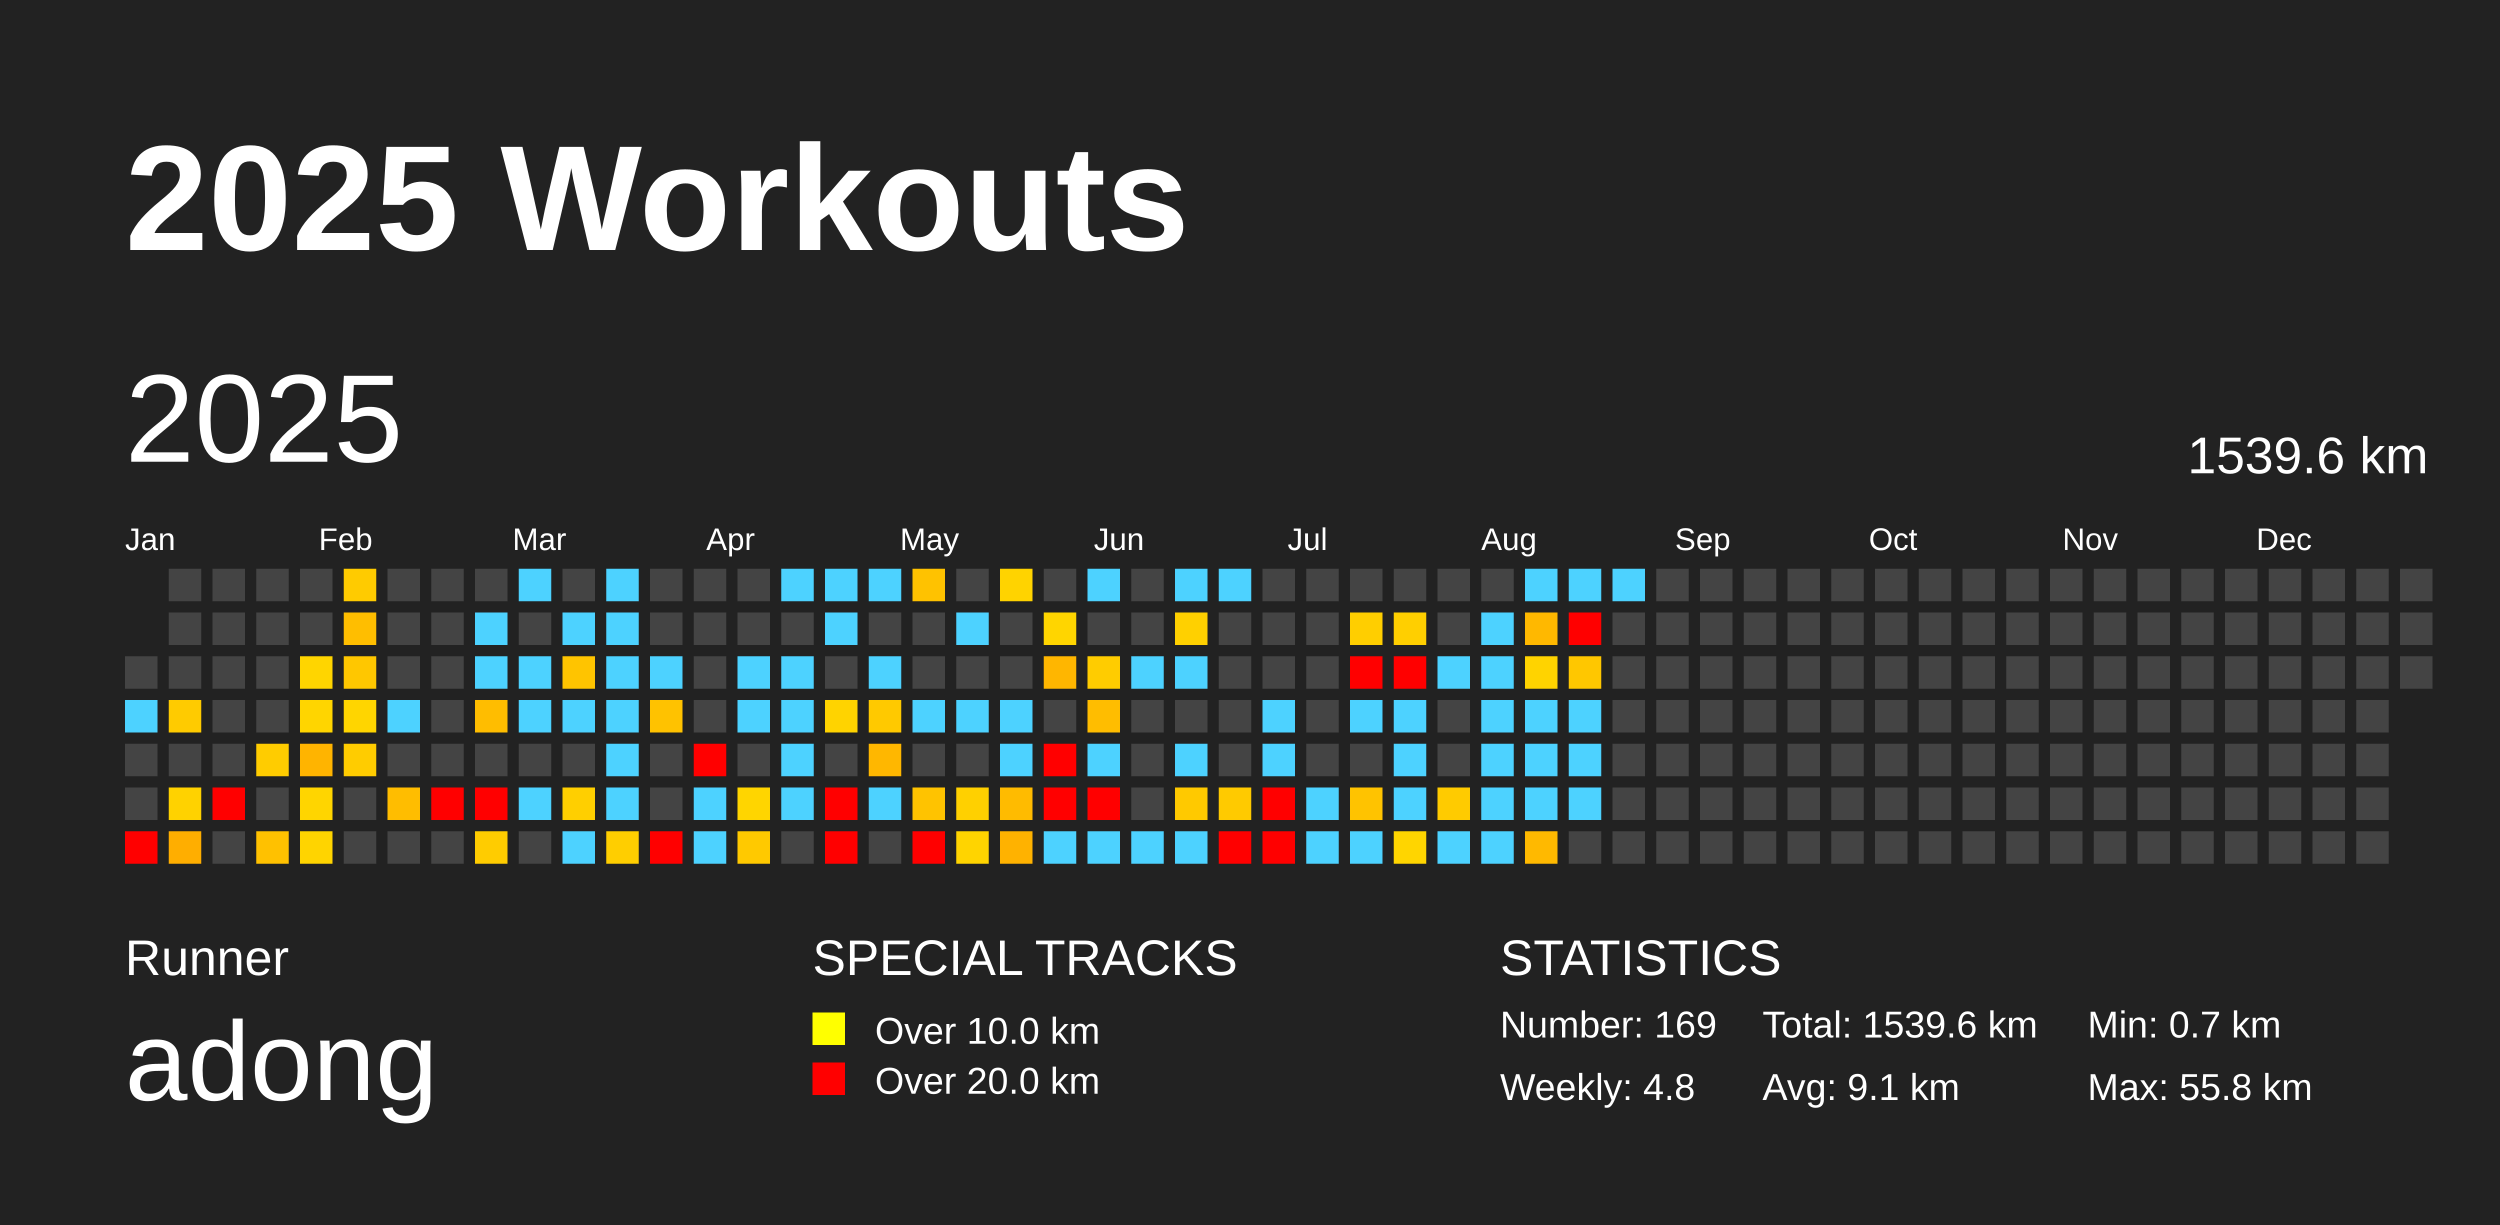
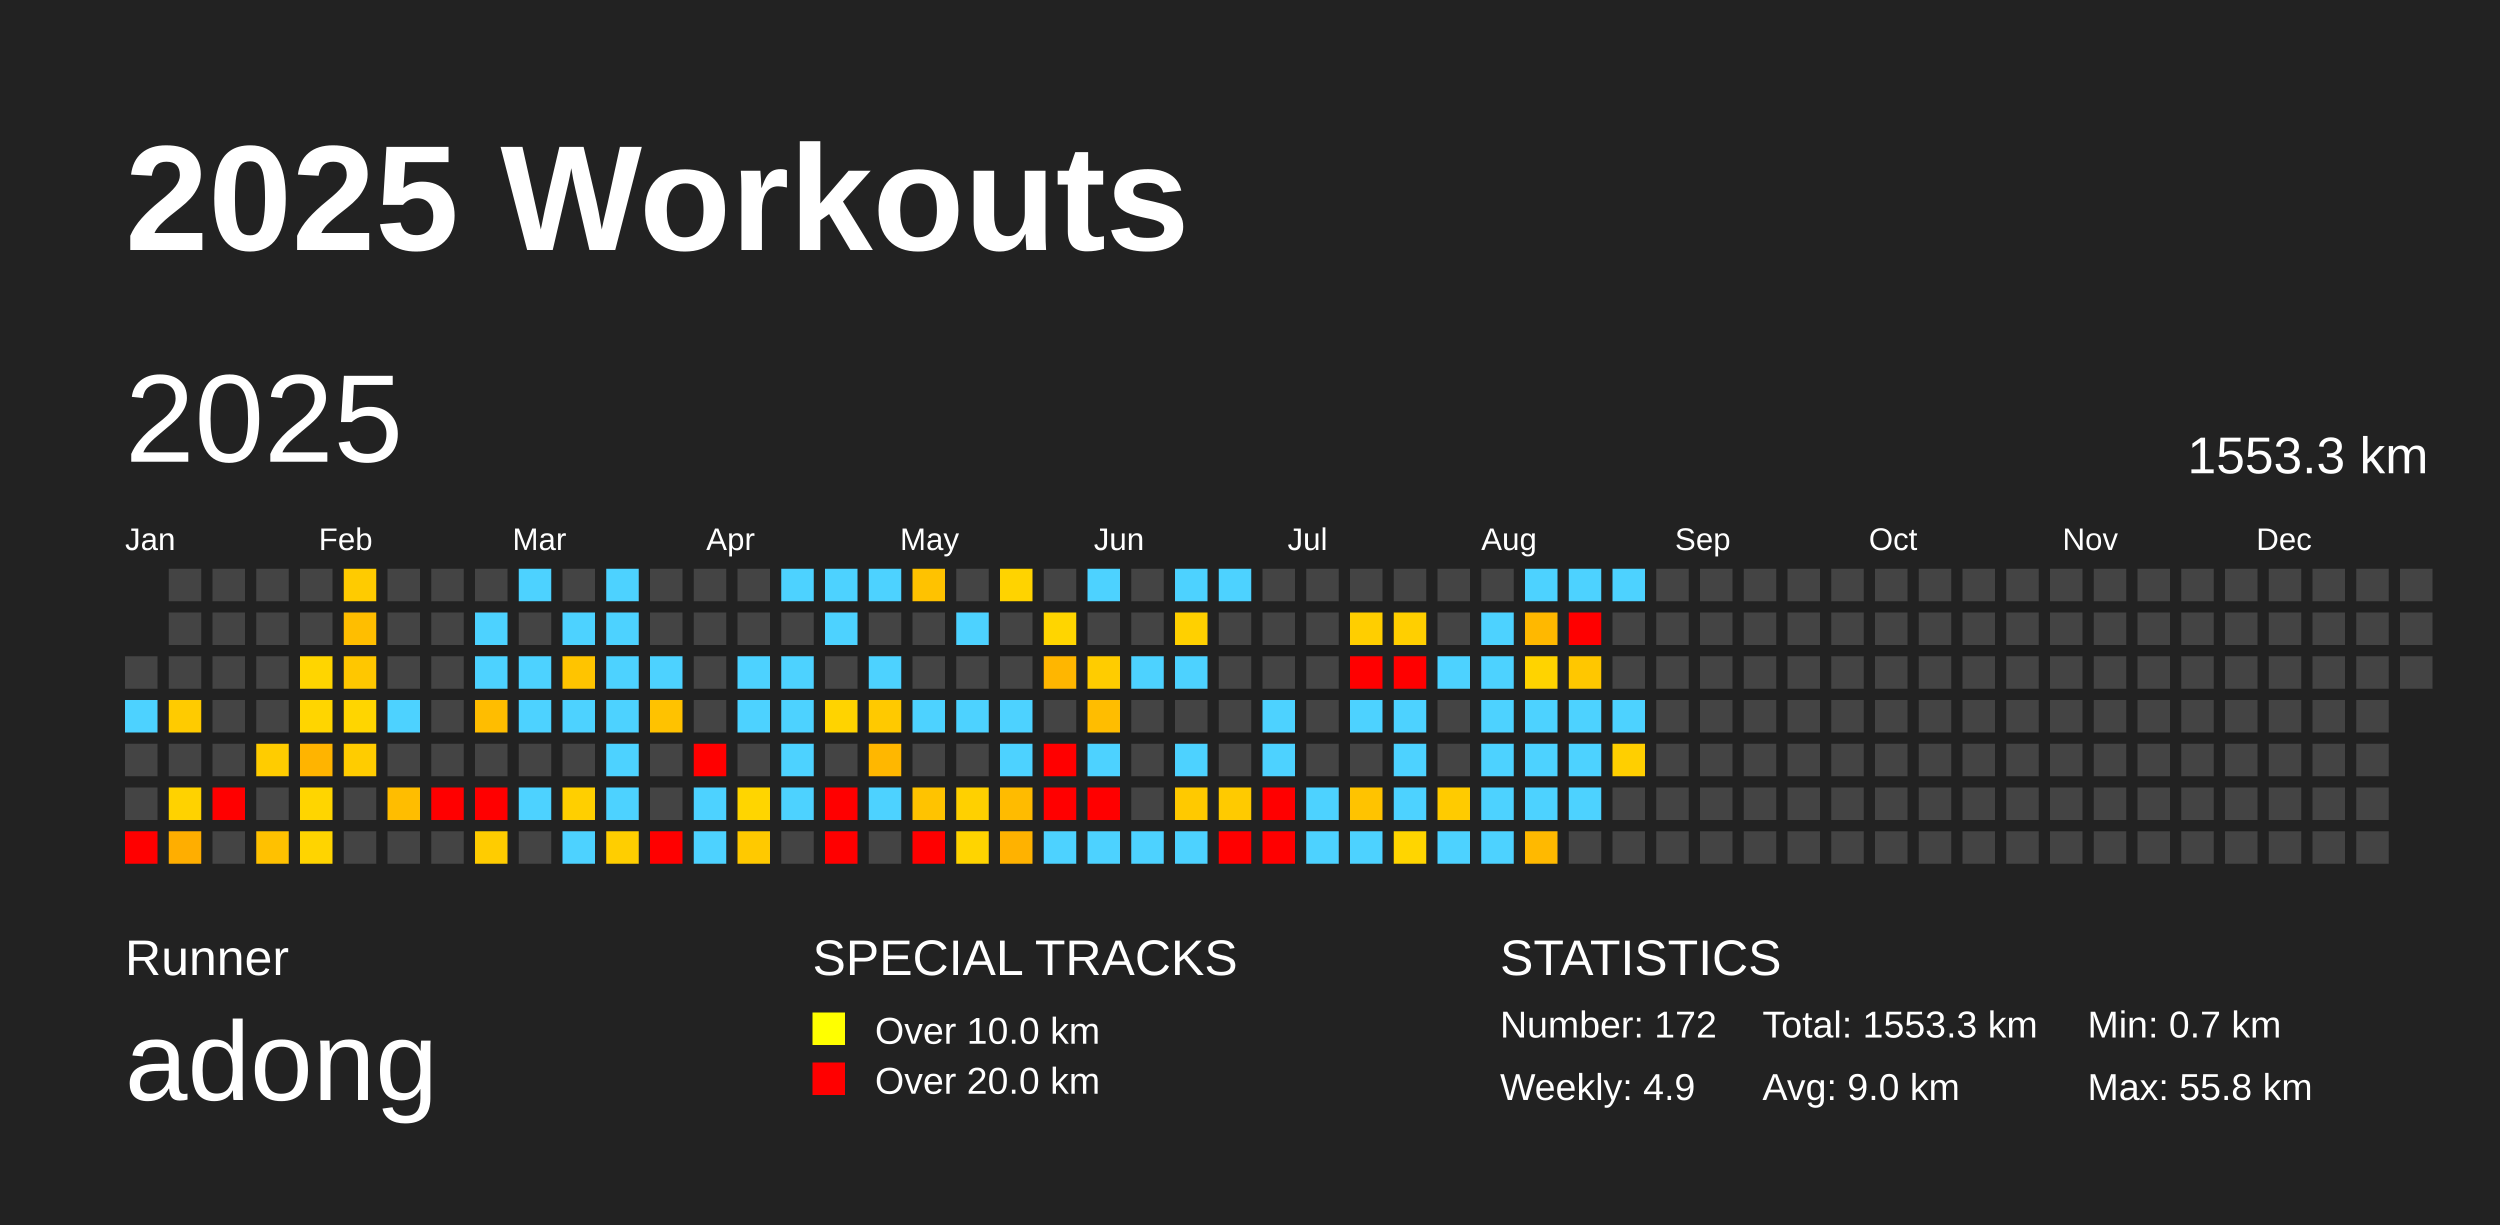
<svg xmlns="http://www.w3.org/2000/svg" baseProfile="full" height="98mm" version="1.1" viewBox="0,0,200,98" width="200mm">
  <defs />
  <rect fill="#222222" height="98" width="200" x="0" y="0" />
  <text fill="#FFFFFF" style="font-size:12px; font-family:Arial; font-weight:bold;" x="10" y="20">2025 Workouts</text>
  <text fill="#FFFFFF" style="font-size:4px; font-family:Arial" x="10" y="78">Runner</text>
  <text fill="#FFFFFF" style="font-size:9px; font-family:Arial" x="10" y="88">adong</text>
  <text fill="#FFFFFF" style="font-size:4px; font-family:Arial" x="65" y="78">SPECIAL TRACKS</text>
  <rect fill="yellow" height="2.6" width="2.6" x="65" y="81" />
  <text fill="#FFFFFF" style="font-size:3px; font-family:Arial" x="70" y="83.5">Over 10.0 km</text>
  <rect fill="red" height="2.6" width="2.6" x="65" y="85" />
  <text fill="#FFFFFF" style="font-size:3px; font-family:Arial" x="70" y="87.5">Over 20.0 km</text>
  <text fill="#FFFFFF" style="font-size:4px; font-family:Arial" x="120" y="78">STATISTICS</text>
-   <text fill="#FFFFFF" style="font-size:3px; font-family:Arial" x="120" y="83">Number: 169</text>
-   <text fill="#FFFFFF" style="font-size:3px; font-family:Arial" x="120" y="88">Weekly: 4.8</text>
-   <text fill="#FFFFFF" style="font-size:3px; font-family:Arial" x="141" y="83">Total: 1539.6 km</text>
-   <text fill="#FFFFFF" style="font-size:3px; font-family:Arial" x="141" y="88">Avg: 9.1 km</text>
+   <text fill="#FFFFFF" style="font-size:3px; font-family:Arial" x="120" y="83">Number: 172</text>
+   <text fill="#FFFFFF" style="font-size:3px; font-family:Arial" x="120" y="88">Weekly: 4.9</text>
+   <text fill="#FFFFFF" style="font-size:3px; font-family:Arial" x="141" y="83">Total: 1553.3 km</text>
+   <text fill="#FFFFFF" style="font-size:3px; font-family:Arial" x="141" y="88">Avg: 9.0 km</text>
  <text fill="#FFFFFF" style="font-size:3px; font-family:Arial" x="167" y="83">Min: 0.7 km</text>
  <text fill="#FFFFFF" style="font-size:3px; font-family:Arial" x="167" y="88">Max: 55.8 km</text>
  <text dominant-baseline="hanging" fill="#FFFFFF" style="font-size:10.0px; font-family:Arial;" x="10" y="30">2025</text>
-   <text dominant-baseline="hanging" fill="#FFFFFF" style="font-size:4.125px; font-family:Arial;" x="175" y="35">1539.6 km</text>
+   <text dominant-baseline="hanging" fill="#FFFFFF" style="font-size:4.125px; font-family:Arial;" x="175" y="35">1553.3 km</text>
  <text fill="#FFFFFF" style="font-size:2.5px; font-family:Arial" x="10.0" y="44">Jan</text>
  <text fill="#FFFFFF" style="font-size:2.5px; font-family:Arial" x="25.5" y="44">Feb</text>
  <text fill="#FFFFFF" style="font-size:2.5px; font-family:Arial" x="41.0" y="44">Mar</text>
  <text fill="#FFFFFF" style="font-size:2.5px; font-family:Arial" x="56.5" y="44">Apr</text>
  <text fill="#FFFFFF" style="font-size:2.5px; font-family:Arial" x="72.0" y="44">May</text>
  <text fill="#FFFFFF" style="font-size:2.5px; font-family:Arial" x="87.5" y="44">Jun</text>
  <text fill="#FFFFFF" style="font-size:2.5px; font-family:Arial" x="103.0" y="44">Jul</text>
  <text fill="#FFFFFF" style="font-size:2.5px; font-family:Arial" x="118.5" y="44">Aug</text>
  <text fill="#FFFFFF" style="font-size:2.5px; font-family:Arial" x="134.0" y="44">Sep</text>
  <text fill="#FFFFFF" style="font-size:2.5px; font-family:Arial" x="149.5" y="44">Oct</text>
  <text fill="#FFFFFF" style="font-size:2.5px; font-family:Arial" x="165.0" y="44">Nov</text>
  <text fill="#FFFFFF" style="font-size:2.5px; font-family:Arial" x="180.5" y="44">Dec</text>
  <rect fill="#444444" height="2.6" width="2.6" x="10.0" y="52.5" />
  <rect fill="#4dd2ff" height="2.6" width="2.6" x="10.0" y="56.0" />
  <rect fill="#444444" height="2.6" width="2.6" x="10.0" y="59.5" />
  <rect fill="#444444" height="2.6" width="2.6" x="10.0" y="63.0" />
  <rect fill="red" height="2.6" width="2.6" x="10.0" y="66.5" />
  <rect fill="#444444" height="2.6" width="2.6" x="13.5" y="45.5" />
  <rect fill="#444444" height="2.6" width="2.6" x="13.5" y="49.0" />
  <rect fill="#444444" height="2.6" width="2.6" x="13.5" y="52.5" />
  <rect fill="#ffcb00" height="2.6" width="2.6" x="13.5" y="56.0" />
  <rect fill="#444444" height="2.6" width="2.6" x="13.5" y="59.5" />
  <rect fill="#ffd200" height="2.6" width="2.6" x="13.5" y="63.0" />
  <rect fill="#ffae00" height="2.6" width="2.6" x="13.5" y="66.5" />
  <rect fill="#444444" height="2.6" width="2.6" x="17.0" y="45.5" />
  <rect fill="#444444" height="2.6" width="2.6" x="17.0" y="49.0" />
  <rect fill="#444444" height="2.6" width="2.6" x="17.0" y="52.5" />
  <rect fill="#444444" height="2.6" width="2.6" x="17.0" y="56.0" />
  <rect fill="#444444" height="2.6" width="2.6" x="17.0" y="59.5" />
  <rect fill="red" height="2.6" width="2.6" x="17.0" y="63.0" />
  <rect fill="#444444" height="2.6" width="2.6" x="17.0" y="66.5" />
  <rect fill="#444444" height="2.6" width="2.6" x="20.5" y="45.5" />
  <rect fill="#444444" height="2.6" width="2.6" x="20.5" y="49.0" />
  <rect fill="#444444" height="2.6" width="2.6" x="20.5" y="52.5" />
  <rect fill="#444444" height="2.6" width="2.6" x="20.5" y="56.0" />
  <rect fill="#ffcc00" height="2.6" width="2.6" x="20.5" y="59.5" />
  <rect fill="#444444" height="2.6" width="2.6" x="20.5" y="63.0" />
  <rect fill="#ffc100" height="2.6" width="2.6" x="20.5" y="66.5" />
  <rect fill="#444444" height="2.6" width="2.6" x="24.0" y="45.5" />
  <rect fill="#444444" height="2.6" width="2.6" x="24.0" y="49.0" />
  <rect fill="#ffd500" height="2.6" width="2.6" x="24.0" y="52.5" />
  <rect fill="#ffd500" height="2.6" width="2.6" x="24.0" y="56.0" />
  <rect fill="#ffb400" height="2.6" width="2.6" x="24.0" y="59.5" />
  <rect fill="#ffd500" height="2.6" width="2.6" x="24.0" y="63.0" />
  <rect fill="#ffd400" height="2.6" width="2.6" x="24.0" y="66.5" />
  <rect fill="#ffcb00" height="2.6" width="2.6" x="27.5" y="45.5" />
  <rect fill="#ffbe00" height="2.6" width="2.6" x="27.5" y="49.0" />
  <rect fill="#ffc700" height="2.6" width="2.6" x="27.5" y="52.5" />
  <rect fill="#ffd500" height="2.6" width="2.6" x="27.5" y="56.0" />
  <rect fill="#ffcc00" height="2.6" width="2.6" x="27.5" y="59.5" />
  <rect fill="#444444" height="2.6" width="2.6" x="27.5" y="63.0" />
  <rect fill="#444444" height="2.6" width="2.6" x="27.5" y="66.5" />
  <rect fill="#444444" height="2.6" width="2.6" x="31.0" y="45.5" />
  <rect fill="#444444" height="2.6" width="2.6" x="31.0" y="49.0" />
  <rect fill="#444444" height="2.6" width="2.6" x="31.0" y="52.5" />
  <rect fill="#4dd2ff" height="2.6" width="2.6" x="31.0" y="56.0" />
  <rect fill="#444444" height="2.6" width="2.6" x="31.0" y="59.5" />
  <rect fill="#ffbd00" height="2.6" width="2.6" x="31.0" y="63.0" />
  <rect fill="#444444" height="2.6" width="2.6" x="31.0" y="66.5" />
  <rect fill="#444444" height="2.6" width="2.6" x="34.5" y="45.5" />
  <rect fill="#444444" height="2.6" width="2.6" x="34.5" y="49.0" />
  <rect fill="#444444" height="2.6" width="2.6" x="34.5" y="52.5" />
  <rect fill="#444444" height="2.6" width="2.6" x="34.5" y="56.0" />
  <rect fill="#444444" height="2.6" width="2.6" x="34.5" y="59.5" />
  <rect fill="red" height="2.6" width="2.6" x="34.5" y="63.0" />
  <rect fill="#444444" height="2.6" width="2.6" x="34.5" y="66.5" />
  <rect fill="#444444" height="2.6" width="2.6" x="38.0" y="45.5" />
  <rect fill="#4dd2ff" height="2.6" width="2.6" x="38.0" y="49.0" />
  <rect fill="#4dd2ff" height="2.6" width="2.6" x="38.0" y="52.5" />
  <rect fill="#ffbd00" height="2.6" width="2.6" x="38.0" y="56.0" />
  <rect fill="#444444" height="2.6" width="2.6" x="38.0" y="59.5" />
  <rect fill="red" height="2.6" width="2.6" x="38.0" y="63.0" />
  <rect fill="#ffcc00" height="2.6" width="2.6" x="38.0" y="66.5" />
  <rect fill="#4dd2ff" height="2.6" width="2.6" x="41.5" y="45.5" />
  <rect fill="#444444" height="2.6" width="2.6" x="41.5" y="49.0" />
  <rect fill="#4dd2ff" height="2.6" width="2.6" x="41.5" y="52.5" />
  <rect fill="#4dd2ff" height="2.6" width="2.6" x="41.5" y="56.0" />
  <rect fill="#444444" height="2.6" width="2.6" x="41.5" y="59.5" />
  <rect fill="#4dd2ff" height="2.6" width="2.6" x="41.5" y="63.0" />
  <rect fill="#444444" height="2.6" width="2.6" x="41.5" y="66.5" />
  <rect fill="#444444" height="2.6" width="2.6" x="45.0" y="45.5" />
  <rect fill="#4dd2ff" height="2.6" width="2.6" x="45.0" y="49.0" />
  <rect fill="#ffc400" height="2.6" width="2.6" x="45.0" y="52.5" />
  <rect fill="#4dd2ff" height="2.6" width="2.6" x="45.0" y="56.0" />
  <rect fill="#444444" height="2.6" width="2.6" x="45.0" y="59.5" />
  <rect fill="#ffcf00" height="2.6" width="2.6" x="45.0" y="63.0" />
  <rect fill="#4dd2ff" height="2.6" width="2.6" x="45.0" y="66.5" />
  <rect fill="#4dd2ff" height="2.6" width="2.6" x="48.5" y="45.5" />
  <rect fill="#4dd2ff" height="2.6" width="2.6" x="48.5" y="49.0" />
  <rect fill="#4dd2ff" height="2.6" width="2.6" x="48.5" y="52.5" />
  <rect fill="#4dd2ff" height="2.6" width="2.6" x="48.5" y="56.0" />
  <rect fill="#4dd2ff" height="2.6" width="2.6" x="48.5" y="59.5" />
  <rect fill="#4dd2ff" height="2.6" width="2.6" x="48.5" y="63.0" />
  <rect fill="#ffce00" height="2.6" width="2.6" x="48.5" y="66.5" />
  <rect fill="#444444" height="2.6" width="2.6" x="52.0" y="45.5" />
  <rect fill="#444444" height="2.6" width="2.6" x="52.0" y="49.0" />
  <rect fill="#4dd2ff" height="2.6" width="2.6" x="52.0" y="52.5" />
  <rect fill="#ffc200" height="2.6" width="2.6" x="52.0" y="56.0" />
  <rect fill="#444444" height="2.6" width="2.6" x="52.0" y="59.5" />
  <rect fill="#444444" height="2.6" width="2.6" x="52.0" y="63.0" />
  <rect fill="red" height="2.6" width="2.6" x="52.0" y="66.5" />
  <rect fill="#444444" height="2.6" width="2.6" x="55.5" y="45.5" />
  <rect fill="#444444" height="2.6" width="2.6" x="55.5" y="49.0" />
  <rect fill="#444444" height="2.6" width="2.6" x="55.5" y="52.5" />
  <rect fill="#444444" height="2.6" width="2.6" x="55.5" y="56.0" />
  <rect fill="red" height="2.6" width="2.6" x="55.5" y="59.5" />
  <rect fill="#4dd2ff" height="2.6" width="2.6" x="55.5" y="63.0" />
  <rect fill="#4dd2ff" height="2.6" width="2.6" x="55.5" y="66.5" />
  <rect fill="#444444" height="2.6" width="2.6" x="59.0" y="45.5" />
  <rect fill="#444444" height="2.6" width="2.6" x="59.0" y="49.0" />
  <rect fill="#4dd2ff" height="2.6" width="2.6" x="59.0" y="52.5" />
  <rect fill="#4dd2ff" height="2.6" width="2.6" x="59.0" y="56.0" />
  <rect fill="#444444" height="2.6" width="2.6" x="59.0" y="59.5" />
  <rect fill="#ffd500" height="2.6" width="2.6" x="59.0" y="63.0" />
  <rect fill="#ffc900" height="2.6" width="2.6" x="59.0" y="66.5" />
  <rect fill="#4dd2ff" height="2.6" width="2.6" x="62.5" y="45.5" />
  <rect fill="#444444" height="2.6" width="2.6" x="62.5" y="49.0" />
  <rect fill="#4dd2ff" height="2.6" width="2.6" x="62.5" y="52.5" />
  <rect fill="#4dd2ff" height="2.6" width="2.6" x="62.5" y="56.0" />
  <rect fill="#4dd2ff" height="2.6" width="2.6" x="62.5" y="59.5" />
  <rect fill="#4dd2ff" height="2.6" width="2.6" x="62.5" y="63.0" />
  <rect fill="#444444" height="2.6" width="2.6" x="62.5" y="66.5" />
  <rect fill="#4dd2ff" height="2.6" width="2.6" x="66.0" y="45.5" />
  <rect fill="#4dd2ff" height="2.6" width="2.6" x="66.0" y="49.0" />
  <rect fill="#444444" height="2.6" width="2.6" x="66.0" y="52.5" />
  <rect fill="#ffd300" height="2.6" width="2.6" x="66.0" y="56.0" />
  <rect fill="#444444" height="2.6" width="2.6" x="66.0" y="59.5" />
  <rect fill="red" height="2.6" width="2.6" x="66.0" y="63.0" />
  <rect fill="red" height="2.6" width="2.6" x="66.0" y="66.5" />
  <rect fill="#4dd2ff" height="2.6" width="2.6" x="69.5" y="45.5" />
  <rect fill="#444444" height="2.6" width="2.6" x="69.5" y="49.0" />
  <rect fill="#4dd2ff" height="2.6" width="2.6" x="69.5" y="52.5" />
  <rect fill="#ffc900" height="2.6" width="2.6" x="69.5" y="56.0" />
  <rect fill="#ffb700" height="2.6" width="2.6" x="69.5" y="59.5" />
  <rect fill="#4dd2ff" height="2.6" width="2.6" x="69.5" y="63.0" />
  <rect fill="#444444" height="2.6" width="2.6" x="69.5" y="66.5" />
  <rect fill="#ffc200" height="2.6" width="2.6" x="73.0" y="45.5" />
  <rect fill="#444444" height="2.6" width="2.6" x="73.0" y="49.0" />
  <rect fill="#444444" height="2.6" width="2.6" x="73.0" y="52.5" />
  <rect fill="#4dd2ff" height="2.6" width="2.6" x="73.0" y="56.0" />
  <rect fill="#444444" height="2.6" width="2.6" x="73.0" y="59.5" />
  <rect fill="#ffc300" height="2.6" width="2.6" x="73.0" y="63.0" />
  <rect fill="red" height="2.6" width="2.6" x="73.0" y="66.5" />
  <rect fill="#444444" height="2.6" width="2.6" x="76.5" y="45.5" />
  <rect fill="#4dd2ff" height="2.6" width="2.6" x="76.5" y="49.0" />
  <rect fill="#444444" height="2.6" width="2.6" x="76.5" y="52.5" />
  <rect fill="#4dd2ff" height="2.6" width="2.6" x="76.5" y="56.0" />
  <rect fill="#444444" height="2.6" width="2.6" x="76.5" y="59.5" />
  <rect fill="#ffd000" height="2.6" width="2.6" x="76.5" y="63.0" />
  <rect fill="#ffd400" height="2.6" width="2.6" x="76.5" y="66.5" />
  <rect fill="#ffd300" height="2.6" width="2.6" x="80.0" y="45.5" />
  <rect fill="#444444" height="2.6" width="2.6" x="80.0" y="49.0" />
  <rect fill="#444444" height="2.6" width="2.6" x="80.0" y="52.5" />
  <rect fill="#4dd2ff" height="2.6" width="2.6" x="80.0" y="56.0" />
  <rect fill="#4dd2ff" height="2.6" width="2.6" x="80.0" y="59.5" />
  <rect fill="#ffbb00" height="2.6" width="2.6" x="80.0" y="63.0" />
  <rect fill="#ffb200" height="2.6" width="2.6" x="80.0" y="66.5" />
  <rect fill="#444444" height="2.6" width="2.6" x="83.5" y="45.5" />
  <rect fill="#ffd500" height="2.6" width="2.6" x="83.5" y="49.0" />
  <rect fill="#ffb600" height="2.6" width="2.6" x="83.5" y="52.5" />
  <rect fill="#444444" height="2.6" width="2.6" x="83.5" y="56.0" />
  <rect fill="red" height="2.6" width="2.6" x="83.5" y="59.5" />
  <rect fill="red" height="2.6" width="2.6" x="83.5" y="63.0" />
  <rect fill="#4dd2ff" height="2.6" width="2.6" x="83.5" y="66.5" />
  <rect fill="#4dd2ff" height="2.6" width="2.6" x="87.0" y="45.5" />
  <rect fill="#444444" height="2.6" width="2.6" x="87.0" y="49.0" />
  <rect fill="#ffcc00" height="2.6" width="2.6" x="87.0" y="52.5" />
  <rect fill="#ffbd00" height="2.6" width="2.6" x="87.0" y="56.0" />
  <rect fill="#4dd2ff" height="2.6" width="2.6" x="87.0" y="59.5" />
  <rect fill="red" height="2.6" width="2.6" x="87.0" y="63.0" />
  <rect fill="#4dd2ff" height="2.6" width="2.6" x="87.0" y="66.5" />
  <rect fill="#444444" height="2.6" width="2.6" x="90.5" y="45.5" />
  <rect fill="#444444" height="2.6" width="2.6" x="90.5" y="49.0" />
  <rect fill="#4dd2ff" height="2.6" width="2.6" x="90.5" y="52.5" />
  <rect fill="#444444" height="2.6" width="2.6" x="90.5" y="56.0" />
  <rect fill="#444444" height="2.6" width="2.6" x="90.5" y="59.5" />
  <rect fill="#444444" height="2.6" width="2.6" x="90.5" y="63.0" />
  <rect fill="#4dd2ff" height="2.6" width="2.6" x="90.5" y="66.5" />
  <rect fill="#4dd2ff" height="2.6" width="2.6" x="94.0" y="45.5" />
  <rect fill="#ffd000" height="2.6" width="2.6" x="94.0" y="49.0" />
  <rect fill="#4dd2ff" height="2.6" width="2.6" x="94.0" y="52.5" />
  <rect fill="#444444" height="2.6" width="2.6" x="94.0" y="56.0" />
  <rect fill="#4dd2ff" height="2.6" width="2.6" x="94.0" y="59.5" />
  <rect fill="#ffc900" height="2.6" width="2.6" x="94.0" y="63.0" />
  <rect fill="#4dd2ff" height="2.6" width="2.6" x="94.0" y="66.5" />
  <rect fill="#4dd2ff" height="2.6" width="2.6" x="97.5" y="45.5" />
  <rect fill="#444444" height="2.6" width="2.6" x="97.5" y="49.0" />
  <rect fill="#444444" height="2.6" width="2.6" x="97.5" y="52.5" />
  <rect fill="#444444" height="2.6" width="2.6" x="97.5" y="56.0" />
  <rect fill="#444444" height="2.6" width="2.6" x="97.5" y="59.5" />
  <rect fill="#ffca00" height="2.6" width="2.6" x="97.5" y="63.0" />
  <rect fill="red" height="2.6" width="2.6" x="97.5" y="66.5" />
  <rect fill="#444444" height="2.6" width="2.6" x="101.0" y="45.5" />
  <rect fill="#444444" height="2.6" width="2.6" x="101.0" y="49.0" />
  <rect fill="#444444" height="2.6" width="2.6" x="101.0" y="52.5" />
  <rect fill="#4dd2ff" height="2.6" width="2.6" x="101.0" y="56.0" />
  <rect fill="#4dd2ff" height="2.6" width="2.6" x="101.0" y="59.5" />
  <rect fill="red" height="2.6" width="2.6" x="101.0" y="63.0" />
  <rect fill="red" height="2.6" width="2.6" x="101.0" y="66.5" />
  <rect fill="#444444" height="2.6" width="2.6" x="104.5" y="45.5" />
  <rect fill="#444444" height="2.6" width="2.6" x="104.5" y="49.0" />
  <rect fill="#444444" height="2.6" width="2.6" x="104.5" y="52.5" />
  <rect fill="#444444" height="2.6" width="2.6" x="104.5" y="56.0" />
  <rect fill="#444444" height="2.6" width="2.6" x="104.5" y="59.5" />
  <rect fill="#4dd2ff" height="2.6" width="2.6" x="104.5" y="63.0" />
  <rect fill="#4dd2ff" height="2.6" width="2.6" x="104.5" y="66.5" />
  <rect fill="#444444" height="2.6" width="2.6" x="108.0" y="45.5" />
  <rect fill="#ffce00" height="2.6" width="2.6" x="108.0" y="49.0" />
  <rect fill="red" height="2.6" width="2.6" x="108.0" y="52.5" />
  <rect fill="#4dd2ff" height="2.6" width="2.6" x="108.0" y="56.0" />
  <rect fill="#444444" height="2.6" width="2.6" x="108.0" y="59.5" />
  <rect fill="#ffc300" height="2.6" width="2.6" x="108.0" y="63.0" />
  <rect fill="#4dd2ff" height="2.6" width="2.6" x="108.0" y="66.5" />
  <rect fill="#444444" height="2.6" width="2.6" x="111.5" y="45.5" />
  <rect fill="#ffcf00" height="2.6" width="2.6" x="111.5" y="49.0" />
  <rect fill="red" height="2.6" width="2.6" x="111.5" y="52.5" />
  <rect fill="#4dd2ff" height="2.6" width="2.6" x="111.5" y="56.0" />
  <rect fill="#4dd2ff" height="2.6" width="2.6" x="111.5" y="59.5" />
  <rect fill="#4dd2ff" height="2.6" width="2.6" x="111.5" y="63.0" />
  <rect fill="#ffd500" height="2.6" width="2.6" x="111.5" y="66.5" />
  <rect fill="#444444" height="2.6" width="2.6" x="115.0" y="45.5" />
  <rect fill="#444444" height="2.6" width="2.6" x="115.0" y="49.0" />
  <rect fill="#4dd2ff" height="2.6" width="2.6" x="115.0" y="52.5" />
  <rect fill="#444444" height="2.6" width="2.6" x="115.0" y="56.0" />
  <rect fill="#444444" height="2.6" width="2.6" x="115.0" y="59.5" />
  <rect fill="#ffcb00" height="2.6" width="2.6" x="115.0" y="63.0" />
  <rect fill="#4dd2ff" height="2.6" width="2.6" x="115.0" y="66.5" />
  <rect fill="#444444" height="2.6" width="2.6" x="118.5" y="45.5" />
  <rect fill="#4dd2ff" height="2.6" width="2.6" x="118.5" y="49.0" />
  <rect fill="#4dd2ff" height="2.6" width="2.6" x="118.5" y="52.5" />
  <rect fill="#4dd2ff" height="2.6" width="2.6" x="118.5" y="56.0" />
  <rect fill="#4dd2ff" height="2.6" width="2.6" x="118.5" y="59.5" />
  <rect fill="#4dd2ff" height="2.6" width="2.6" x="118.5" y="63.0" />
  <rect fill="#4dd2ff" height="2.6" width="2.6" x="118.5" y="66.5" />
  <rect fill="#4dd2ff" height="2.6" width="2.6" x="122.0" y="45.5" />
  <rect fill="#ffb800" height="2.6" width="2.6" x="122.0" y="49.0" />
  <rect fill="#ffd300" height="2.6" width="2.6" x="122.0" y="52.5" />
  <rect fill="#4dd2ff" height="2.6" width="2.6" x="122.0" y="56.0" />
  <rect fill="#4dd2ff" height="2.6" width="2.6" x="122.0" y="59.5" />
  <rect fill="#4dd2ff" height="2.6" width="2.6" x="122.0" y="63.0" />
  <rect fill="#ffb900" height="2.6" width="2.6" x="122.0" y="66.5" />
  <rect fill="#4dd2ff" height="2.6" width="2.6" x="125.5" y="45.5" />
  <rect fill="red" height="2.6" width="2.6" x="125.5" y="49.0" />
  <rect fill="#ffc700" height="2.6" width="2.6" x="125.5" y="52.5" />
  <rect fill="#4dd2ff" height="2.6" width="2.6" x="125.5" y="56.0" />
  <rect fill="#4dd2ff" height="2.6" width="2.6" x="125.5" y="59.5" />
  <rect fill="#4dd2ff" height="2.6" width="2.6" x="125.5" y="63.0" />
  <rect fill="#444444" height="2.6" width="2.6" x="125.5" y="66.5" />
  <rect fill="#4dd2ff" height="2.6" width="2.6" x="129.0" y="45.5" />
  <rect fill="#444444" height="2.6" width="2.6" x="129.0" y="49.0" />
  <rect fill="#444444" height="2.6" width="2.6" x="129.0" y="52.5" />
-   <rect fill="#444444" height="2.6" width="2.6" x="129.0" y="56.0" />
-   <rect fill="#444444" height="2.6" width="2.6" x="129.0" y="59.5" />
+   <rect fill="#4dd2ff" height="2.6" width="2.6" x="129.0" y="56.0" />
+   <rect fill="#ffcf00" height="2.6" width="2.6" x="129.0" y="59.5" />
  <rect fill="#444444" height="2.6" width="2.6" x="129.0" y="63.0" />
  <rect fill="#444444" height="2.6" width="2.6" x="129.0" y="66.5" />
  <rect fill="#444444" height="2.6" width="2.6" x="132.5" y="45.5" />
  <rect fill="#444444" height="2.6" width="2.6" x="132.5" y="49.0" />
  <rect fill="#444444" height="2.6" width="2.6" x="132.5" y="52.5" />
  <rect fill="#444444" height="2.6" width="2.6" x="132.5" y="56.0" />
  <rect fill="#444444" height="2.6" width="2.6" x="132.5" y="59.5" />
  <rect fill="#444444" height="2.6" width="2.6" x="132.5" y="63.0" />
  <rect fill="#444444" height="2.6" width="2.6" x="132.5" y="66.5" />
  <rect fill="#444444" height="2.6" width="2.6" x="136.0" y="45.5" />
  <rect fill="#444444" height="2.6" width="2.6" x="136.0" y="49.0" />
  <rect fill="#444444" height="2.6" width="2.6" x="136.0" y="52.5" />
  <rect fill="#444444" height="2.6" width="2.6" x="136.0" y="56.0" />
  <rect fill="#444444" height="2.6" width="2.6" x="136.0" y="59.5" />
  <rect fill="#444444" height="2.6" width="2.6" x="136.0" y="63.0" />
  <rect fill="#444444" height="2.6" width="2.6" x="136.0" y="66.5" />
  <rect fill="#444444" height="2.6" width="2.6" x="139.5" y="45.5" />
  <rect fill="#444444" height="2.6" width="2.6" x="139.5" y="49.0" />
  <rect fill="#444444" height="2.6" width="2.6" x="139.5" y="52.5" />
  <rect fill="#444444" height="2.6" width="2.6" x="139.5" y="56.0" />
  <rect fill="#444444" height="2.6" width="2.6" x="139.5" y="59.5" />
  <rect fill="#444444" height="2.6" width="2.6" x="139.5" y="63.0" />
  <rect fill="#444444" height="2.6" width="2.6" x="139.5" y="66.5" />
  <rect fill="#444444" height="2.6" width="2.6" x="143.0" y="45.5" />
  <rect fill="#444444" height="2.6" width="2.6" x="143.0" y="49.0" />
  <rect fill="#444444" height="2.6" width="2.6" x="143.0" y="52.5" />
  <rect fill="#444444" height="2.6" width="2.6" x="143.0" y="56.0" />
  <rect fill="#444444" height="2.6" width="2.6" x="143.0" y="59.5" />
  <rect fill="#444444" height="2.6" width="2.6" x="143.0" y="63.0" />
  <rect fill="#444444" height="2.6" width="2.6" x="143.0" y="66.5" />
  <rect fill="#444444" height="2.6" width="2.6" x="146.5" y="45.5" />
  <rect fill="#444444" height="2.6" width="2.6" x="146.5" y="49.0" />
  <rect fill="#444444" height="2.6" width="2.6" x="146.5" y="52.5" />
  <rect fill="#444444" height="2.6" width="2.6" x="146.5" y="56.0" />
  <rect fill="#444444" height="2.6" width="2.6" x="146.5" y="59.5" />
  <rect fill="#444444" height="2.6" width="2.6" x="146.5" y="63.0" />
  <rect fill="#444444" height="2.6" width="2.6" x="146.5" y="66.5" />
  <rect fill="#444444" height="2.6" width="2.6" x="150.0" y="45.5" />
  <rect fill="#444444" height="2.6" width="2.6" x="150.0" y="49.0" />
  <rect fill="#444444" height="2.6" width="2.6" x="150.0" y="52.5" />
  <rect fill="#444444" height="2.6" width="2.6" x="150.0" y="56.0" />
  <rect fill="#444444" height="2.6" width="2.6" x="150.0" y="59.5" />
  <rect fill="#444444" height="2.6" width="2.6" x="150.0" y="63.0" />
  <rect fill="#444444" height="2.6" width="2.6" x="150.0" y="66.5" />
  <rect fill="#444444" height="2.6" width="2.6" x="153.5" y="45.5" />
  <rect fill="#444444" height="2.6" width="2.6" x="153.5" y="49.0" />
  <rect fill="#444444" height="2.6" width="2.6" x="153.5" y="52.5" />
  <rect fill="#444444" height="2.6" width="2.6" x="153.5" y="56.0" />
  <rect fill="#444444" height="2.6" width="2.6" x="153.5" y="59.5" />
  <rect fill="#444444" height="2.6" width="2.6" x="153.5" y="63.0" />
  <rect fill="#444444" height="2.6" width="2.6" x="153.5" y="66.5" />
  <rect fill="#444444" height="2.6" width="2.6" x="157.0" y="45.5" />
  <rect fill="#444444" height="2.6" width="2.6" x="157.0" y="49.0" />
  <rect fill="#444444" height="2.6" width="2.6" x="157.0" y="52.5" />
  <rect fill="#444444" height="2.6" width="2.6" x="157.0" y="56.0" />
  <rect fill="#444444" height="2.6" width="2.6" x="157.0" y="59.5" />
  <rect fill="#444444" height="2.6" width="2.6" x="157.0" y="63.0" />
  <rect fill="#444444" height="2.6" width="2.6" x="157.0" y="66.5" />
  <rect fill="#444444" height="2.6" width="2.6" x="160.5" y="45.5" />
  <rect fill="#444444" height="2.6" width="2.6" x="160.5" y="49.0" />
  <rect fill="#444444" height="2.6" width="2.6" x="160.5" y="52.5" />
  <rect fill="#444444" height="2.6" width="2.6" x="160.5" y="56.0" />
  <rect fill="#444444" height="2.6" width="2.6" x="160.5" y="59.5" />
  <rect fill="#444444" height="2.6" width="2.6" x="160.5" y="63.0" />
  <rect fill="#444444" height="2.6" width="2.6" x="160.5" y="66.5" />
  <rect fill="#444444" height="2.6" width="2.6" x="164.0" y="45.5" />
  <rect fill="#444444" height="2.6" width="2.6" x="164.0" y="49.0" />
  <rect fill="#444444" height="2.6" width="2.6" x="164.0" y="52.5" />
  <rect fill="#444444" height="2.6" width="2.6" x="164.0" y="56.0" />
  <rect fill="#444444" height="2.6" width="2.6" x="164.0" y="59.5" />
  <rect fill="#444444" height="2.6" width="2.6" x="164.0" y="63.0" />
  <rect fill="#444444" height="2.6" width="2.6" x="164.0" y="66.5" />
  <rect fill="#444444" height="2.6" width="2.6" x="167.5" y="45.5" />
  <rect fill="#444444" height="2.6" width="2.6" x="167.5" y="49.0" />
  <rect fill="#444444" height="2.6" width="2.6" x="167.5" y="52.5" />
  <rect fill="#444444" height="2.6" width="2.6" x="167.5" y="56.0" />
  <rect fill="#444444" height="2.6" width="2.6" x="167.5" y="59.5" />
  <rect fill="#444444" height="2.6" width="2.6" x="167.5" y="63.0" />
  <rect fill="#444444" height="2.6" width="2.6" x="167.5" y="66.5" />
  <rect fill="#444444" height="2.6" width="2.6" x="171.0" y="45.5" />
  <rect fill="#444444" height="2.6" width="2.6" x="171.0" y="49.0" />
  <rect fill="#444444" height="2.6" width="2.6" x="171.0" y="52.5" />
  <rect fill="#444444" height="2.6" width="2.6" x="171.0" y="56.0" />
  <rect fill="#444444" height="2.6" width="2.6" x="171.0" y="59.5" />
  <rect fill="#444444" height="2.6" width="2.6" x="171.0" y="63.0" />
  <rect fill="#444444" height="2.6" width="2.6" x="171.0" y="66.5" />
  <rect fill="#444444" height="2.6" width="2.6" x="174.5" y="45.5" />
  <rect fill="#444444" height="2.6" width="2.6" x="174.5" y="49.0" />
  <rect fill="#444444" height="2.6" width="2.6" x="174.5" y="52.5" />
  <rect fill="#444444" height="2.6" width="2.6" x="174.5" y="56.0" />
  <rect fill="#444444" height="2.6" width="2.6" x="174.5" y="59.5" />
  <rect fill="#444444" height="2.6" width="2.6" x="174.5" y="63.0" />
  <rect fill="#444444" height="2.6" width="2.6" x="174.5" y="66.5" />
  <rect fill="#444444" height="2.6" width="2.6" x="178.0" y="45.5" />
  <rect fill="#444444" height="2.6" width="2.6" x="178.0" y="49.0" />
  <rect fill="#444444" height="2.6" width="2.6" x="178.0" y="52.5" />
  <rect fill="#444444" height="2.6" width="2.6" x="178.0" y="56.0" />
  <rect fill="#444444" height="2.6" width="2.6" x="178.0" y="59.5" />
  <rect fill="#444444" height="2.6" width="2.6" x="178.0" y="63.0" />
  <rect fill="#444444" height="2.6" width="2.6" x="178.0" y="66.5" />
  <rect fill="#444444" height="2.6" width="2.6" x="181.5" y="45.5" />
  <rect fill="#444444" height="2.6" width="2.6" x="181.5" y="49.0" />
  <rect fill="#444444" height="2.6" width="2.6" x="181.5" y="52.5" />
  <rect fill="#444444" height="2.6" width="2.6" x="181.5" y="56.0" />
  <rect fill="#444444" height="2.6" width="2.6" x="181.5" y="59.5" />
  <rect fill="#444444" height="2.6" width="2.6" x="181.5" y="63.0" />
  <rect fill="#444444" height="2.6" width="2.6" x="181.5" y="66.5" />
  <rect fill="#444444" height="2.6" width="2.6" x="185.0" y="45.5" />
  <rect fill="#444444" height="2.6" width="2.6" x="185.0" y="49.0" />
  <rect fill="#444444" height="2.6" width="2.6" x="185.0" y="52.5" />
  <rect fill="#444444" height="2.6" width="2.6" x="185.0" y="56.0" />
  <rect fill="#444444" height="2.6" width="2.6" x="185.0" y="59.5" />
  <rect fill="#444444" height="2.6" width="2.6" x="185.0" y="63.0" />
  <rect fill="#444444" height="2.6" width="2.6" x="185.0" y="66.5" />
  <rect fill="#444444" height="2.6" width="2.6" x="188.5" y="45.5" />
  <rect fill="#444444" height="2.6" width="2.6" x="188.5" y="49.0" />
  <rect fill="#444444" height="2.6" width="2.6" x="188.5" y="52.5" />
  <rect fill="#444444" height="2.6" width="2.6" x="188.5" y="56.0" />
  <rect fill="#444444" height="2.6" width="2.6" x="188.5" y="59.5" />
  <rect fill="#444444" height="2.6" width="2.6" x="188.5" y="63.0" />
  <rect fill="#444444" height="2.6" width="2.6" x="188.5" y="66.5" />
  <rect fill="#444444" height="2.6" width="2.6" x="192.0" y="45.5" />
  <rect fill="#444444" height="2.6" width="2.6" x="192.0" y="49.0" />
  <rect fill="#444444" height="2.6" width="2.6" x="192.0" y="52.5" />
</svg>
